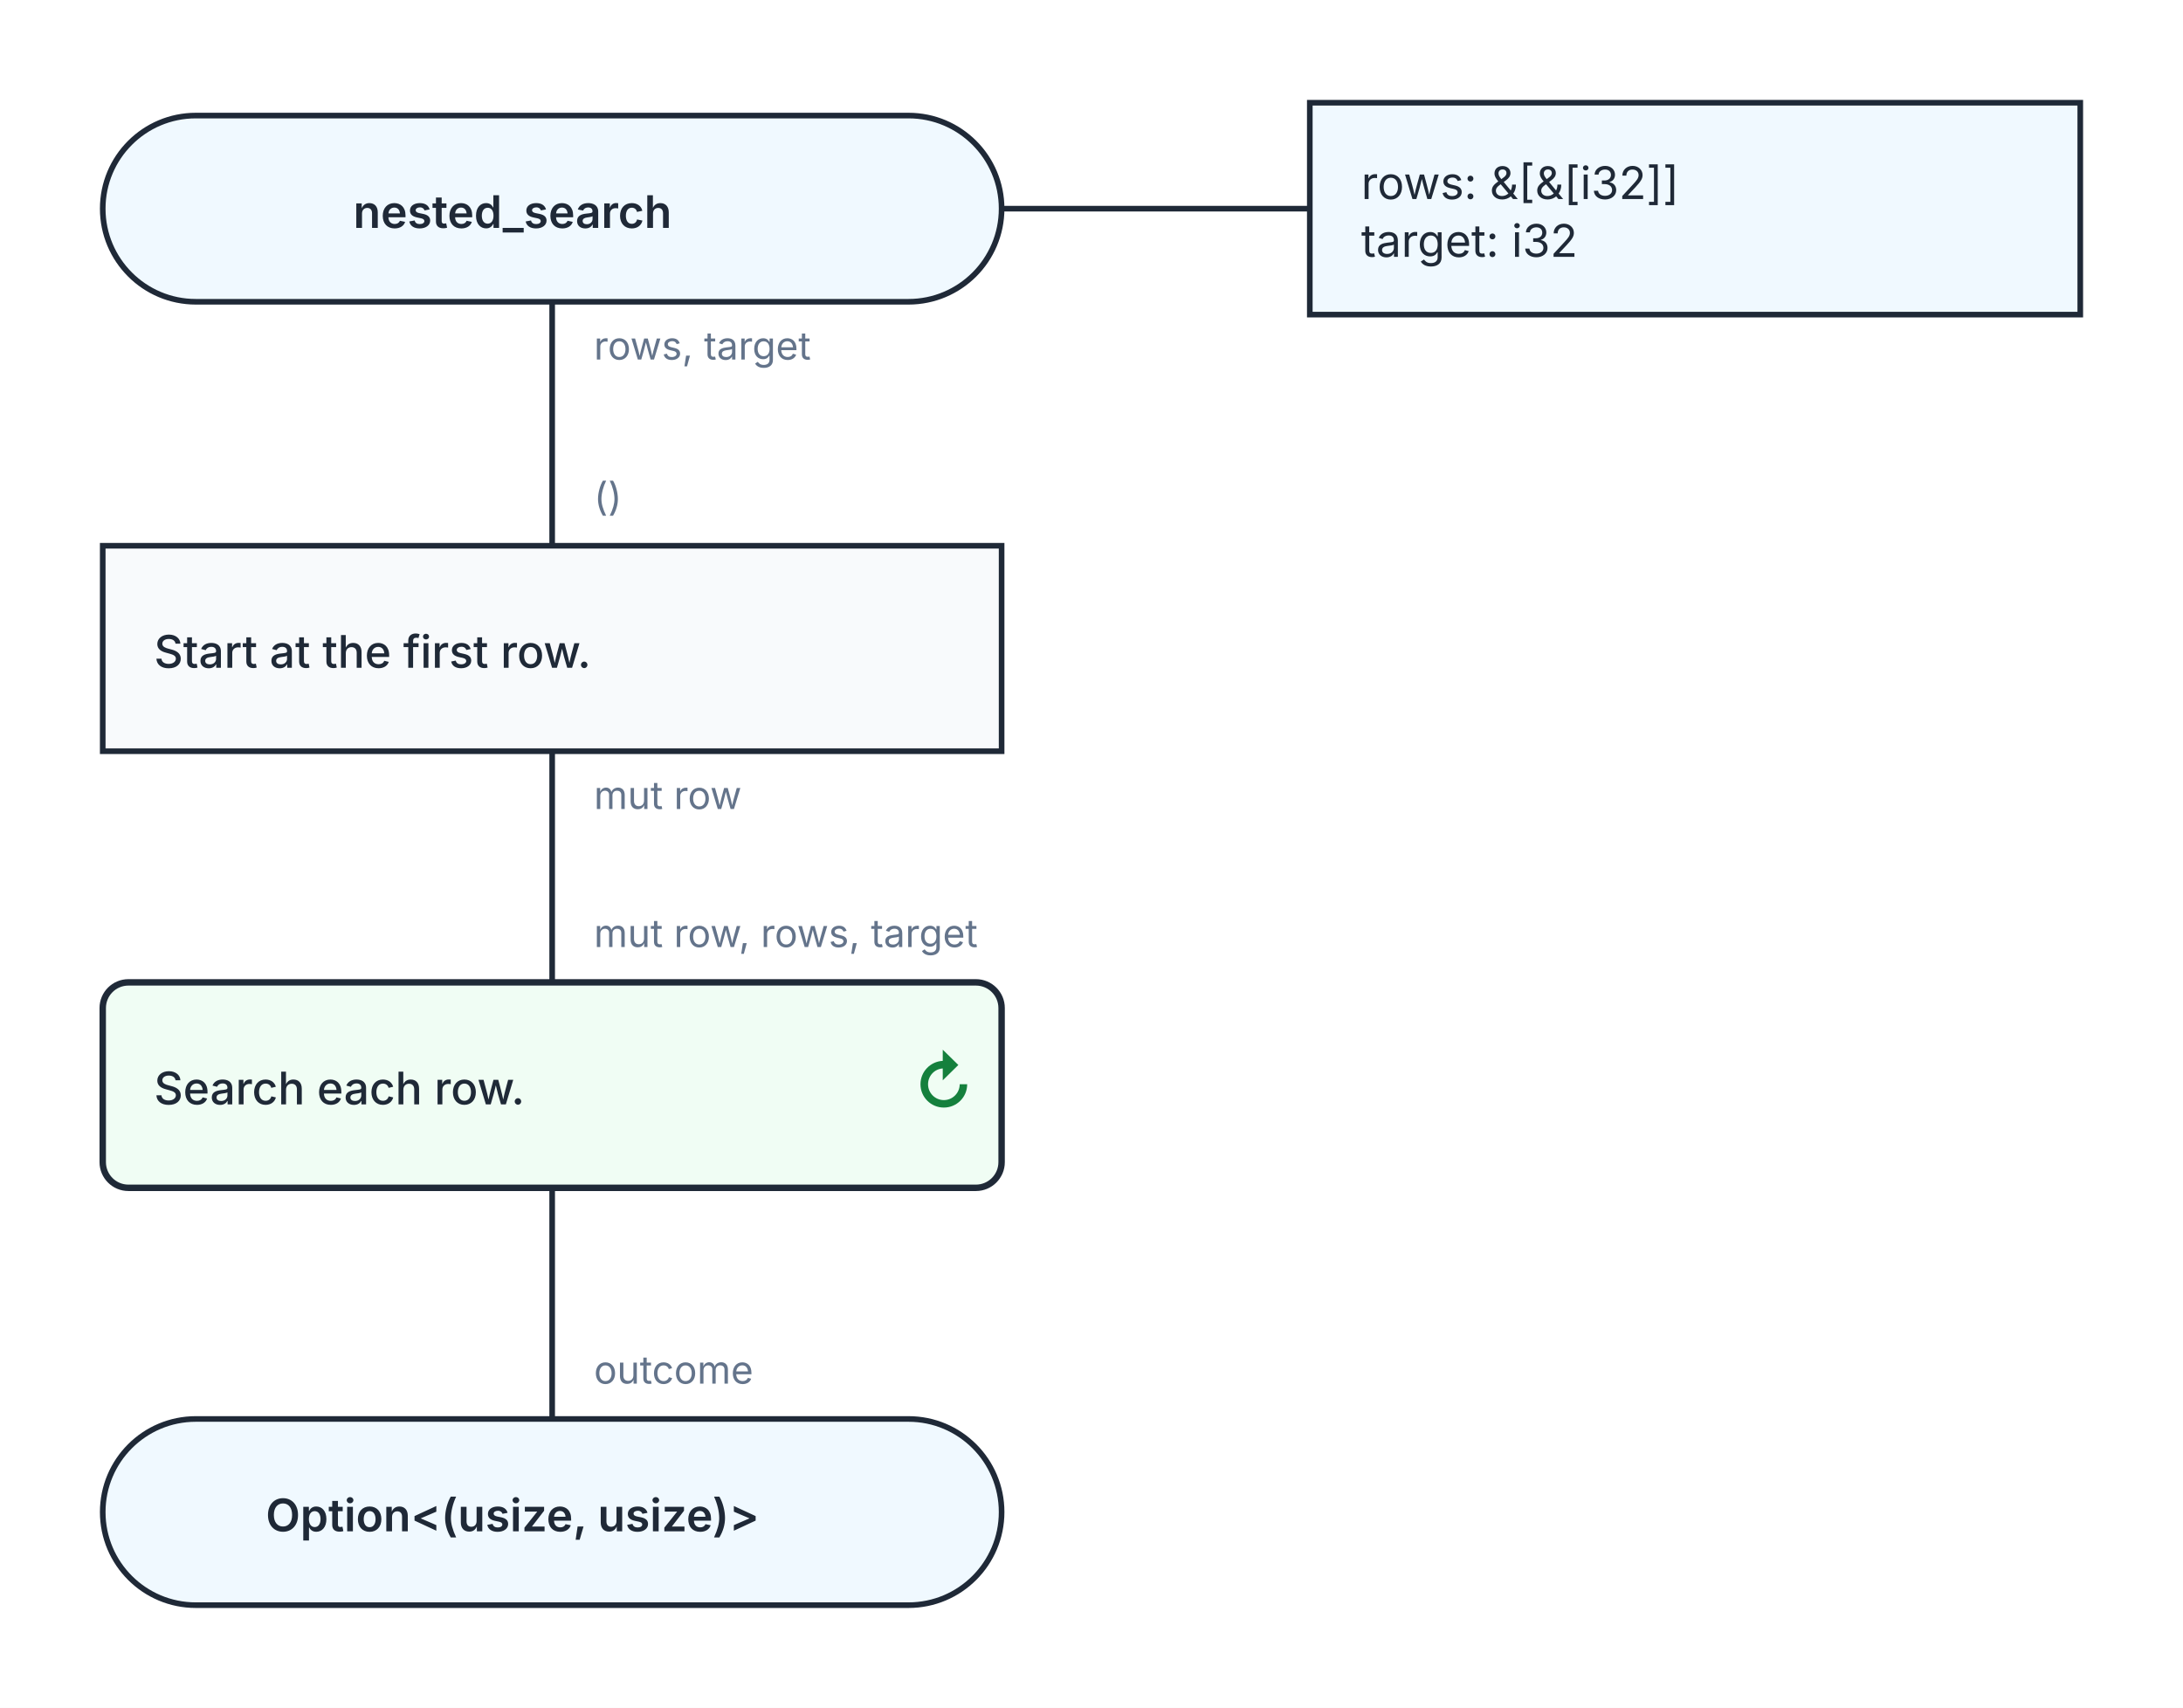
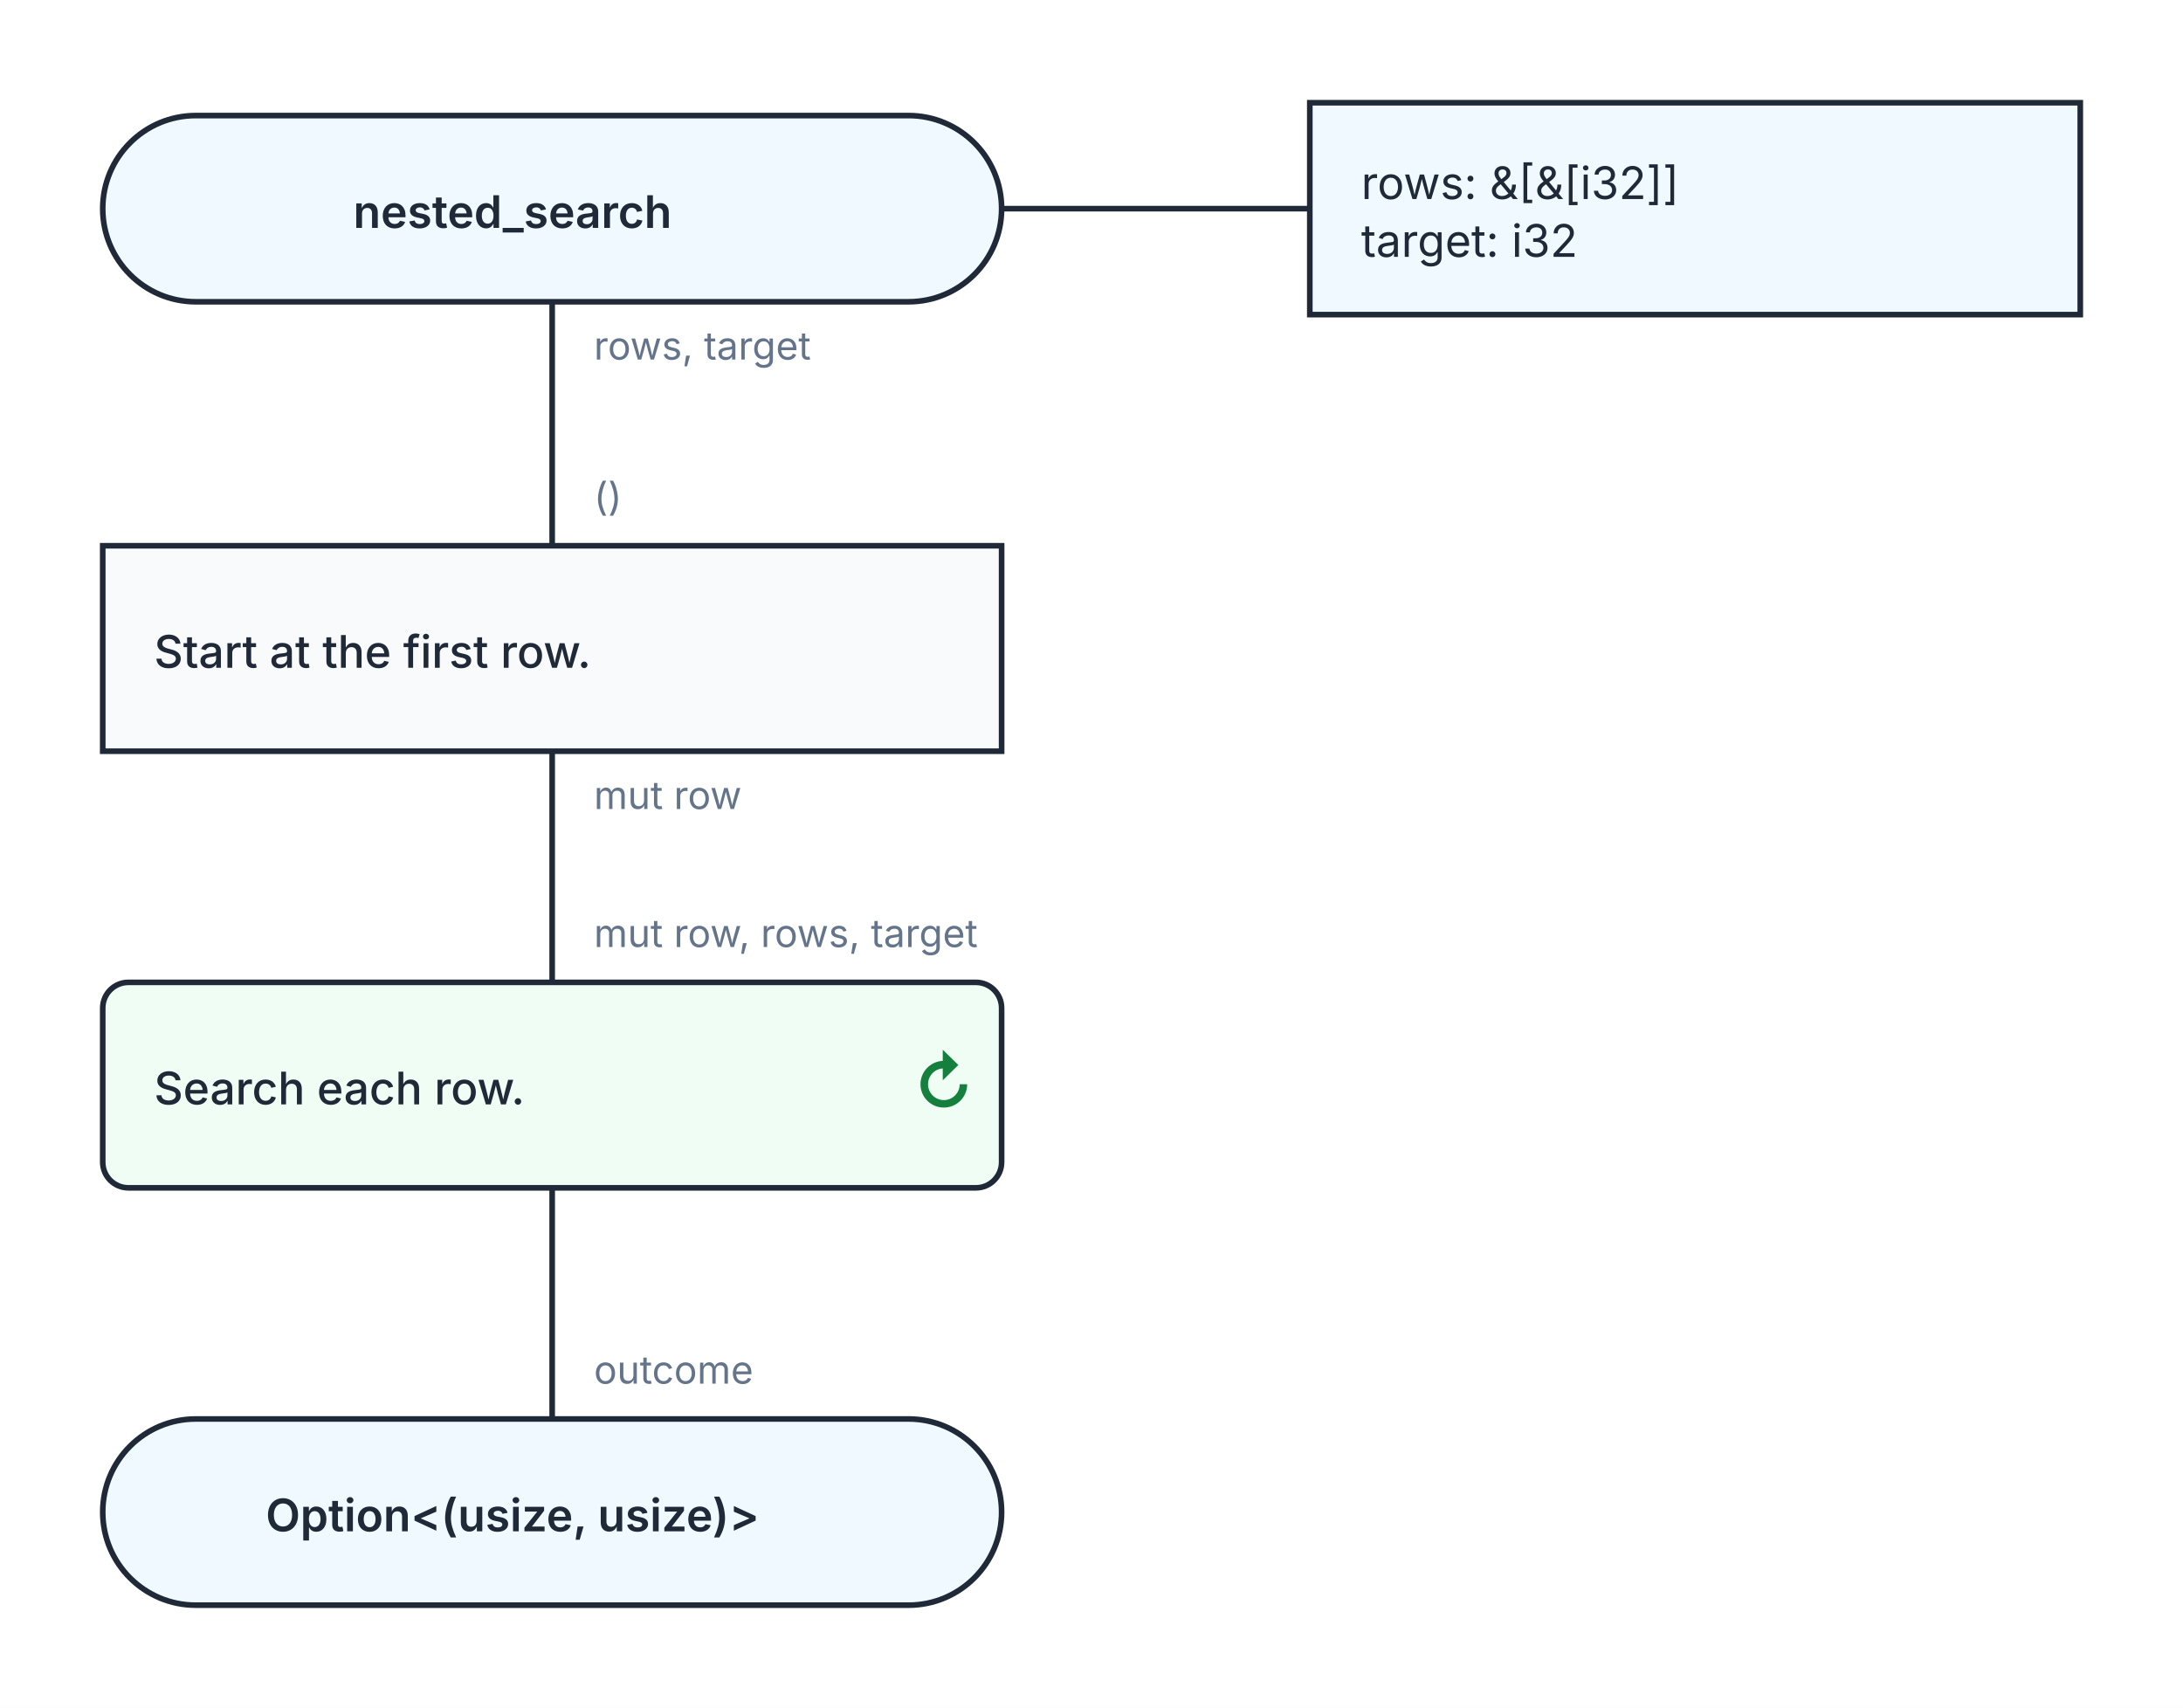
<svg xmlns="http://www.w3.org/2000/svg" width="680" height="532" viewBox="0 0 680 532" role="img" aria-labelledby="kaalang-title" aria-describedby="kaalang-description">
  <defs>
    <style>
      svg { color: #1f2937; font-family: Inter, ui-sans-serif, system-ui, -apple-system, BlinkMacSystemFont, "Segoe UI", sans-serif; text-rendering: optimizeLegibility; }
      .connection { fill: none; stroke: currentColor; stroke-width: 1.75; stroke-linecap: square; stroke-linejoin: round; }
      .connection-label { fill: #64748b; font-size: 12px; font-weight: 400; paint-order: stroke; stroke: #ffffff; stroke-width: 5px; stroke-linejoin: round; text-anchor: start; }
      .branch-label { fill: currentColor; font-weight: 500; }
      .parameter-link { fill: none; stroke: currentColor; stroke-width: 1.75; }
      .node-shape { fill: #ffffff; stroke: currentColor; stroke-width: 1.75; }
      .start .node-shape, .end .node-shape, .parameter-panel .node-shape { fill: #f0f9ff; }
      .action .node-shape, .call .node-shape { fill: #f8fafc; }
      .call-bars { fill: none; stroke: currentColor; stroke-width: 1.75; }
-       .cycle .node-shape { fill: #f0fdf4; stroke-width: 2; }
+       .cycle .node-shape { fill: #f0fdf4; }
      .loop-marker { fill: #15803d; font-size: 20px; font-weight: 700; text-anchor: middle; }
      .question .node-shape { fill: #fffbeb; }
      .select .node-shape, .case .node-shape { fill: #f5f3ff; }
      .label { fill: currentColor; font-size: 14px; text-anchor: middle; }
      .start .label, .question .label, .select .label, .case .label, .end .label { font-weight: 600; }
      .action .label, .call .label, .cycle .label { font-weight: 500; text-anchor: start; }
      .parameter-panel .label { font-weight: 400; text-anchor: start; }
-       .cycle-boundary { fill: #f0fdf433; stroke: #15803d; stroke-width: 1.5; stroke-dasharray: 7 5; }
+       .cycle-boundary { fill: #f0fdf433; stroke: #15803d; stroke-width: 1.75; stroke-dasharray: 7 5; }
      .cycle-caption { fill: #166534; font-size: 12px; font-weight: 600; paint-order: stroke; stroke: #ffffff; stroke-width: 4px; }
    </style>
  </defs>
  <rect width="100%" height="100%" fill="#ffffff" />
  <g class="cycle-regions">
  </g>
  <g class="connections">
    <path class="connection" d="       M 172 94 L 172 170       M 172 234 L 172 306       M 172 370 L 172 442     " />
    <text class="connection-label" x="185" y="431" xml:space="preserve">
      <tspan x="185" dy="0">outcome</tspan>
    </text>
    <text class="connection-label" x="185" y="112" xml:space="preserve">
      <tspan x="185" dy="0">rows, target</tspan>
    </text>
    <text class="connection-label" x="185" y="252" xml:space="preserve">
      <tspan x="185" dy="0">mut row</tspan>
    </text>
    <text class="connection-label" x="185" y="159" xml:space="preserve">
      <tspan x="185" dy="0">()</tspan>
    </text>
    <text class="connection-label" x="185" y="295" xml:space="preserve">
      <tspan x="185" dy="0">mut row, rows, target</tspan>
    </text>
  </g>
  <g class="nodes">
    <path class="parameter-link" d="M 312 65 L 408 65" />
    <g class="parameter-panel" transform="translate(528 65)">
      <rect class="node-shape" x="-120" y="-33" width="240" height="66" />
      <text class="label" x="-104" y="-3" xml:space="preserve">
        <tspan x="-104" dy="0">rows: &amp;[&amp;[i32]]</tspan>
        <tspan x="-104" dy="18">target: i32</tspan>
      </text>
    </g>
    <g class="node start" transform="translate(172 65)">
      <rect class="node-shape" x="-140" y="-29" width="280" height="58" rx="29" />
      <text class="label" y="6" xml:space="preserve">
        <tspan x="0" dy="0">nested_search</tspan>
      </text>
    </g>
    <g class="node action" transform="translate(172 202)">
      <rect class="node-shape" x="-140" y="-32" width="280" height="64" />
      <text class="label" y="6" xml:space="preserve">
        <tspan x="-124" dy="0">Start at the first row.</tspan>
      </text>
    </g>
    <g class="node cycle" transform="translate(172 338)">
      <rect class="node-shape" x="-140" y="-32" width="280" height="64" rx="8" />
      <text class="label" y="6" xml:space="preserve">
        <tspan x="-124" dy="0">Search each row.</tspan>
      </text>
      <text class="loop-marker" x="122" y="7" aria-hidden="true">↻</text>
    </g>
    <g class="node end" transform="translate(172 471)">
      <rect class="node-shape" x="-140" y="-29" width="280" height="58" rx="29" />
      <text class="label" y="6" xml:space="preserve">
        <tspan x="0" dy="0">Option&lt;(usize, usize)&gt;</tspan>
      </text>
    </g>
  </g>
</svg>
